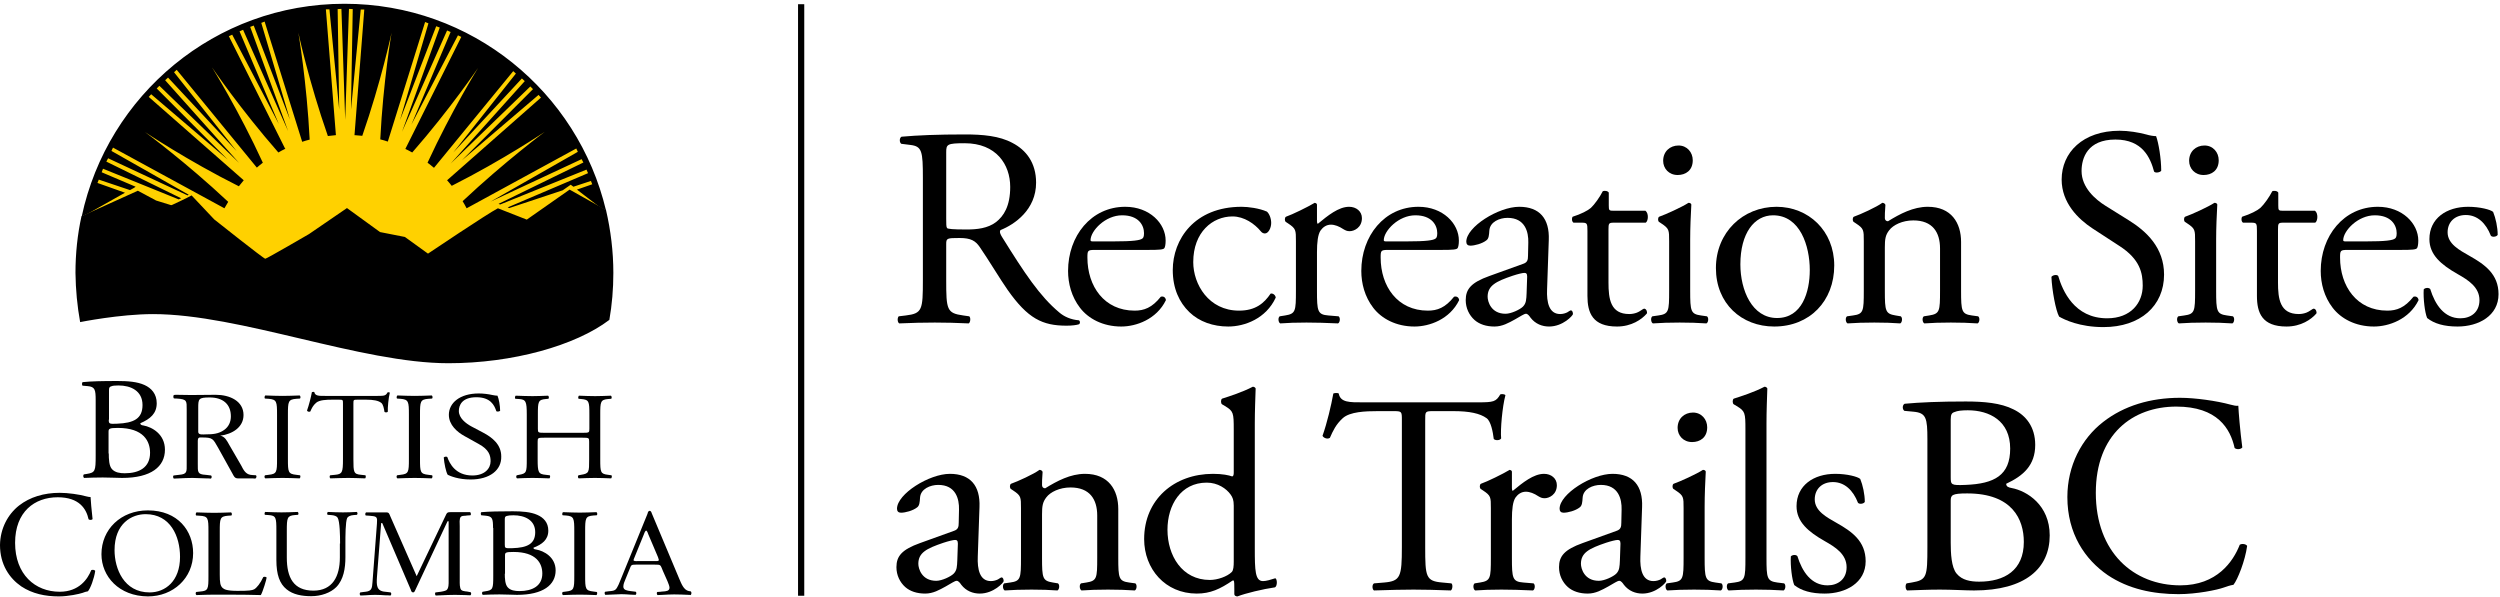
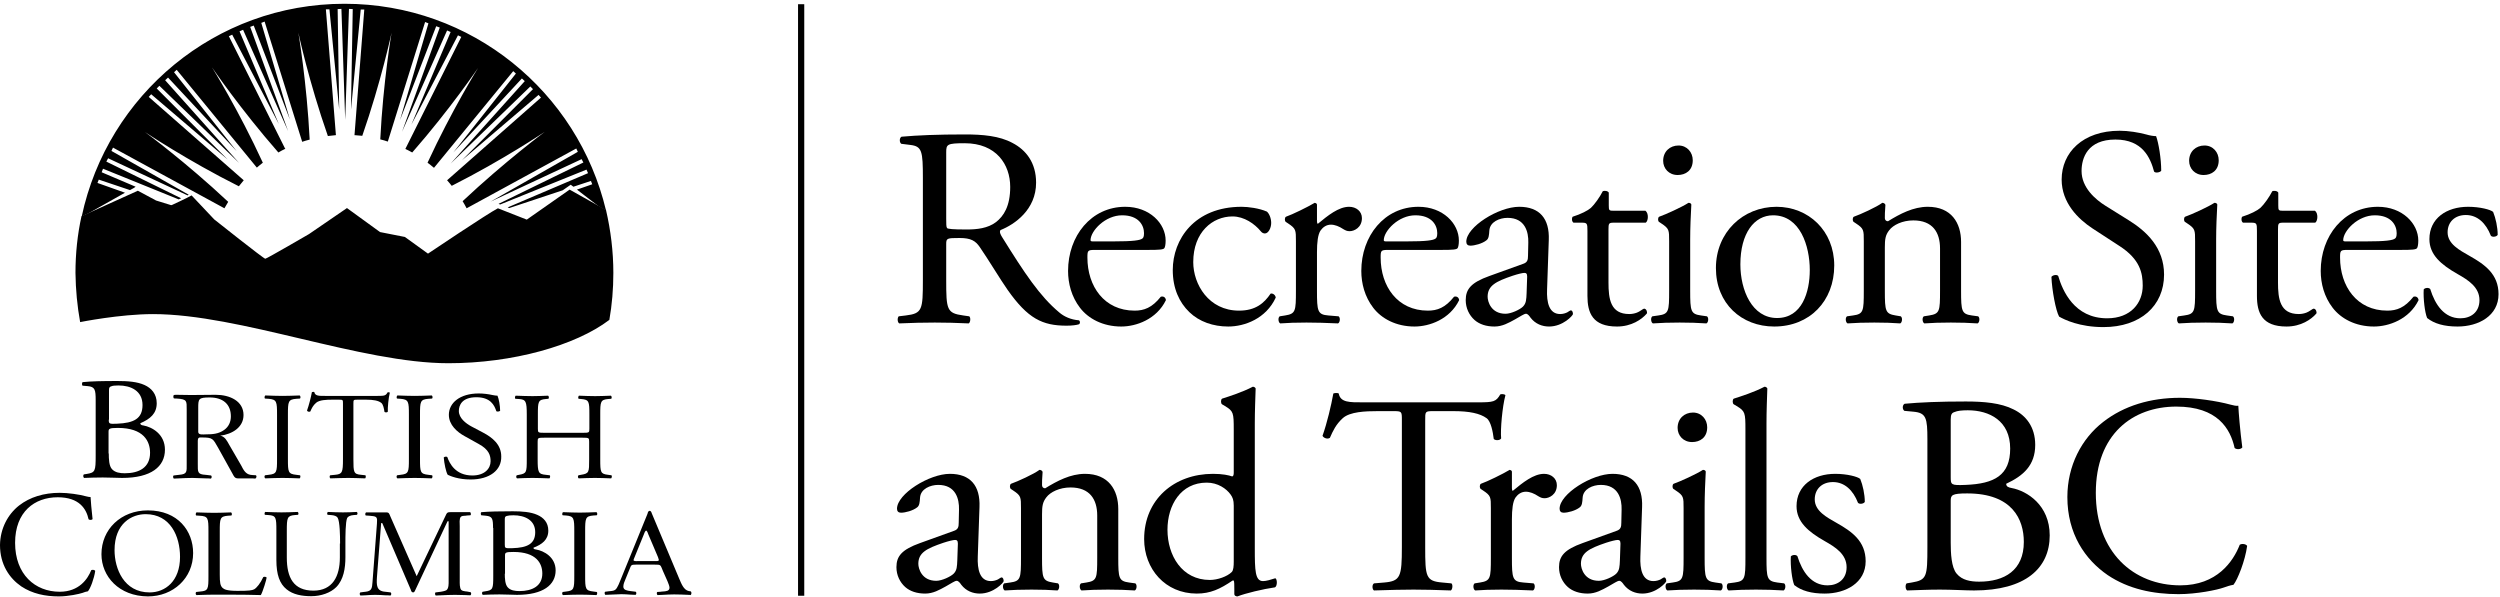
<svg xmlns="http://www.w3.org/2000/svg" width="1618px" height="386px" viewBox="0 0 1618 386" fill="none" transform="rotate(0) scale(1, 1)">
  <path d="M520.516 2.728H516.493V385.568H520.516V2.728Z" fill="#000000" />
  <path d="M423.826 363.124H413.338C412.907 363.124 410.034 363.412 410.034 362.549C410.034 362.261 410.178 361.83 410.321 361.542L416.643 346.004C416.786 345.572 417.505 343.414 418.223 343.414C418.798 343.414 419.516 345.572 419.66 346.004L425.838 360.535C425.838 360.679 426.412 362.117 426.412 362.405C426.412 363.412 424.257 363.124 423.826 363.124ZM447.244 382.979L446.957 382.691C446.526 382.691 446.095 382.547 445.808 382.547C442.36 381.828 440.923 377.512 439.63 374.634L421.815 332.192C421.671 331.617 421.24 330.61 420.522 330.61C419.516 330.61 419.229 331.761 419.085 332.48L401.845 374.778C401.27 376.361 399.69 380.245 398.54 381.396C397.678 382.259 396.529 382.403 395.236 382.547C395.236 382.547 394.23 382.691 393.799 382.691L391.644 382.979C391.069 383.41 391.357 384.705 391.788 384.993C392.937 384.993 395.092 384.849 395.092 384.849C397.391 384.849 399.833 384.561 402.132 384.561C404.143 384.561 406.011 384.705 408.022 384.849C408.022 384.849 410.178 384.993 411.327 384.993C411.902 384.705 412.045 383.41 411.471 382.979L409.172 382.691C408.741 382.691 408.022 382.547 408.022 382.547C406.011 382.259 403.425 381.972 403.425 379.67C403.425 378.087 404.143 376.361 404.718 375.066L407.304 368.735C408.597 365.714 408.166 365.426 411.614 365.426H423.683C427.993 365.426 427.274 365.426 429.142 369.743L432.015 376.217C432.446 377.368 433.308 379.238 433.308 380.389C433.308 382.547 431.01 382.691 428.855 382.835C428.855 382.835 428.136 382.835 427.562 382.979L425.407 383.123C424.832 383.554 425.119 384.849 425.55 385.137C426.7 385.137 428.855 384.993 428.855 384.993C431.441 384.849 433.883 384.705 436.325 384.705C439.486 384.705 442.503 384.849 445.664 384.993C446.67 384.993 445.808 384.993 446.957 385.137C447.532 384.705 447.675 383.41 447.244 382.979Z" fill="#000000" />
  <path d="M371.674 343.99C371.674 335.501 371.53 334.063 366.358 333.631L364.203 333.487C363.628 333.199 363.916 331.761 364.347 331.473C368.657 331.617 371.674 331.761 375.266 331.761C378.714 331.761 381.731 331.617 386.041 331.473C386.616 331.761 386.759 333.199 386.185 333.487L384.03 333.631C378.857 334.063 378.714 335.358 378.714 343.99V372.62C378.714 381.109 378.857 382.26 384.03 382.835L386.185 383.123C386.759 383.41 386.472 384.849 386.041 385.137C381.731 384.993 378.714 384.849 375.266 384.849C371.674 384.849 368.657 384.993 364.347 385.137C363.772 384.849 363.628 383.554 364.203 383.123L366.358 382.835C371.53 382.26 371.674 381.109 371.674 372.62V343.99Z" fill="#000000" />
  <path d="M326.705 371.325C326.705 374.203 326.849 378.375 328.717 380.245C330.441 382.116 333.314 382.547 336.188 382.547C344.52 382.547 350.986 379.238 350.986 371.182C350.986 364.707 347.25 357.226 332.308 357.226C327.28 357.226 326.849 357.658 326.849 359.384V371.325H326.705ZM326.705 352.478C326.705 354.78 326.849 354.924 331.59 354.78C341.216 354.492 346.388 352.047 346.388 344.422C346.388 336.509 339.492 333.487 332.308 333.487C330.297 333.487 328.86 333.631 327.998 333.919C326.993 334.207 326.705 334.638 326.705 336.077V352.478ZM319.091 341.688C319.091 335.645 318.66 334.207 314.493 333.775L311.476 333.487C311.189 333.2 310.902 331.617 311.62 331.473C316.648 331.042 323.114 330.898 331.877 330.898C337.768 330.898 343.515 331.329 347.681 333.2C351.704 334.926 354.865 338.091 354.865 343.414C354.865 349.313 350.842 352.334 345.239 354.492C345.239 355.356 345.957 355.5 346.963 355.643C351.991 356.507 359.606 360.535 359.606 369.167C359.606 378.519 351.56 384.993 334.607 384.993C331.877 384.993 327.28 384.705 323.257 384.705C319.091 384.705 315.93 384.849 312.482 384.993C311.907 384.705 311.764 383.411 312.338 382.979L314.062 382.691C319.091 381.972 319.235 381.109 319.235 372.476V341.688H319.091Z" fill="#000000" />
  <path d="M302.282 382.835C301.85 382.835 300.988 382.691 300.988 382.691C300.126 382.547 299.264 382.403 298.546 381.828C297.397 380.677 297.54 377.224 297.54 375.785V340.537C297.54 338.954 297.109 335.645 298.259 334.494C298.833 333.919 299.983 333.775 300.988 333.775C301.563 333.775 301.563 333.775 302.138 333.631L304.437 333.487C305.011 333.199 304.724 331.761 304.293 331.473C303.144 331.473 301.994 331.473 300.988 331.473H291.506C290.501 331.473 289.495 331.473 288.92 332.624L269.668 372.908L252.572 334.063C251.997 332.768 251.853 331.617 250.129 331.617H240.216C239.21 331.617 238.061 331.617 236.912 331.617C236.337 331.905 236.193 333.343 236.768 333.631L239.067 333.775C239.498 333.775 240.36 333.919 240.36 333.919C244.095 334.207 244.239 334.926 243.952 338.954L241.078 376.792C240.791 380.533 240.647 382.547 236.624 382.979C236.624 382.979 235.762 383.123 235.331 383.123L233.176 383.41C232.602 383.842 232.745 385.137 233.32 385.425C234.469 385.425 236.624 385.281 236.624 385.281C238.636 385.137 240.647 384.993 242.802 384.993C244.957 384.993 247.256 385.137 249.411 385.281C250.417 385.281 251.566 385.281 252.715 385.425C253.29 385.137 253.434 383.842 252.859 383.41L250.56 383.123C249.986 383.123 249.267 382.979 249.267 382.979C243.52 382.547 243.664 378.519 243.952 373.627L246.681 338.523H247.4L265.933 381.828C266.077 382.403 266.364 383.41 267.37 383.41C268.232 383.41 268.519 382.403 268.806 381.828L289.639 337.372H290.357V376.073C290.357 377.656 290.501 380.821 288.92 381.972C288.058 382.547 285.328 382.979 285.328 382.979C284.897 382.979 284.61 383.123 284.179 383.123L281.88 383.41C281.306 383.842 281.593 385.137 282.024 385.425C283.173 385.425 285.328 385.281 285.328 385.281C288.346 385.137 291.363 384.993 294.523 384.993C296.678 384.993 300.988 385.137 300.988 385.137C301.994 385.137 303.144 385.281 304.437 385.281C305.011 384.993 305.155 383.698 304.58 383.267L302.282 382.835Z" fill="#000000" />
  <path d="M220.102 351.759C220.102 346.723 219.959 337.516 218.522 335.07C217.947 334.063 216.367 333.487 214.212 333.343L212.057 333.199C211.482 332.624 211.769 331.617 212.201 331.329C215.505 331.473 218.522 331.617 221.97 331.617C225.562 331.617 227.861 331.473 230.878 331.329C231.596 331.761 231.452 332.768 231.021 333.199L229.01 333.343C226.855 333.487 225.274 334.206 224.7 335.214C223.55 337.803 223.55 347.155 223.55 351.615V360.679C223.55 367.728 222.401 375.066 217.66 379.957C213.925 383.698 207.747 385.856 201.425 385.856C195.535 385.856 189.644 384.849 185.478 381.396C181.024 377.799 178.869 372.045 178.869 362.405V343.414C178.869 335.07 178.725 333.631 173.697 333.343L171.542 333.199C170.967 332.912 171.255 331.473 171.686 331.329C175.996 331.473 178.869 331.617 182.173 331.617C185.622 331.617 188.495 331.473 192.661 331.329C193.236 331.617 193.38 332.912 192.805 333.199L190.794 333.343C185.909 333.775 185.622 335.07 185.622 343.414V360.823C185.622 373.771 189.932 382.259 202.862 382.259C215.218 382.259 219.959 373.052 219.959 360.823V351.759H220.102Z" fill="#000000" />
  <path d="M134.906 343.846C134.906 335.358 134.762 334.063 129.159 333.775L127.004 333.631C126.429 333.343 126.717 331.905 127.148 331.617C132.033 331.761 135.05 331.905 138.641 331.905C142.089 331.905 145.107 331.761 149.56 331.617C150.135 331.905 150.279 333.343 149.704 333.631L147.549 333.775C142.377 334.207 142.233 335.502 142.233 343.846V371.901C142.233 376.936 142.52 379.094 144.101 380.533C145.107 381.396 146.687 382.403 153.727 382.403C161.198 382.403 163.065 382.116 164.502 381.396C166.226 380.389 168.525 377.512 170.392 373.483C170.967 373.052 172.547 373.34 172.547 373.915C172.547 374.778 170.105 382.979 168.812 385.137C164.358 384.993 155.882 384.849 146.831 384.849H138.641C134.906 384.849 132.176 384.993 127.148 385.137C126.573 384.849 126.429 383.554 127.004 383.123L129.59 382.835C134.762 382.403 134.906 381.253 134.906 372.764V343.846V343.846Z" fill="#000000" />
  <path d="M116.516 360.391C116.516 347.155 110.339 332.768 94.248 332.768C85.484 332.768 74.134 338.523 74.134 356.075C74.134 368.016 80.168 383.41 96.834 383.41C106.89 383.41 116.516 376.217 116.516 360.391ZM65.657 358.665C65.657 342.551 78.3 330.322 95.684 330.322C115.223 330.322 124.993 343.702 124.993 357.945C124.993 374.203 112.063 386 95.684 386C77.007 385.856 65.657 373.052 65.657 358.665Z" fill="#000000" />
  <path d="M12.356 327.157C19.395 321.69 28.447 318.956 38.647 318.956C43.963 318.956 51.29 319.963 55.888 321.258C57.037 321.546 57.755 321.69 58.617 321.69C58.761 323.992 59.192 330.034 59.91 335.933C59.479 336.652 57.899 336.652 57.324 336.077C55.888 329.459 51.434 321.834 37.354 321.834C22.413 321.834 9.77 331.185 9.77 351.327C9.77 371.757 22.7 382.979 38.647 382.979C51.147 382.979 56.75 374.778 59.048 369.023C59.767 368.592 61.203 368.736 61.634 369.455C60.916 374.49 58.474 380.965 56.893 382.691C55.744 382.835 54.595 383.267 53.445 383.698C51.29 384.418 44.25 386 38.072 386C29.309 386 20.976 384.274 13.792 379.526C6.034 374.203 0 365.283 0 352.766C0.144 342.119 5.028 332.912 12.356 327.157Z" fill="#000000" />
  <path d="M352.279 283.276C348.112 283.276 347.968 283.42 347.968 285.866V297.232C347.968 305.72 348.399 306.871 353.284 307.303L355.727 307.591C356.301 307.878 356.014 309.317 355.583 309.605C350.986 309.461 347.968 309.317 344.664 309.317C340.929 309.317 338.055 309.461 334.607 309.605C334.032 309.317 333.889 308.022 334.463 307.591L335.9 307.303C340.785 306.44 340.929 305.72 340.929 297.232V268.314C340.929 259.825 340.354 258.53 335.9 258.243L333.601 258.099C333.027 257.811 333.314 256.372 333.745 256.085C337.912 256.229 340.929 256.372 344.664 256.372C347.968 256.372 350.986 256.229 354.721 256.085C355.296 256.372 355.439 257.811 354.865 258.099L353.284 258.243C348.256 258.674 348.112 259.969 348.112 268.314V277.521C348.112 279.967 348.256 280.111 352.422 280.111H377.133C381.3 280.111 381.444 279.967 381.444 277.521V268.314C381.444 259.825 381.3 258.674 376.128 258.243L374.547 258.099C373.973 257.811 374.26 256.372 374.691 256.085C378.714 256.229 381.587 256.372 385.179 256.372C388.483 256.372 391.5 256.229 395.38 256.085C395.954 256.372 396.098 257.811 395.523 258.099L393.656 258.243C388.627 258.674 388.483 259.969 388.483 268.314V297.232C388.483 305.72 388.627 306.727 393.656 307.303L395.667 307.591C396.242 307.878 395.954 309.317 395.523 309.605C391.357 309.461 388.483 309.317 385.035 309.317C381.444 309.317 378.427 309.461 374.547 309.605C373.973 309.317 373.829 308.022 374.404 307.591L375.984 307.303C381.3 306.44 381.3 305.72 381.3 297.232V285.866C381.3 283.42 381.156 283.276 376.99 283.276H352.279V283.276Z" fill="#000000" />
  <path d="M304.58 310.324C296.678 310.324 291.65 308.166 289.782 307.303C288.633 305.576 287.484 299.821 287.196 296.081C287.627 295.505 289.064 295.361 289.495 295.793C290.932 299.965 294.811 307.734 305.73 307.734C313.631 307.734 317.511 303.274 317.511 298.527C317.511 294.93 316.649 291.045 309.752 287.305L300.701 282.269C295.96 279.68 290.501 275.076 290.501 268.458C290.501 260.832 297.54 254.646 309.896 254.646C312.769 254.646 316.218 255.078 318.66 255.653C319.953 255.941 321.246 256.085 321.964 256.085C322.826 257.955 323.688 262.559 323.688 265.868C323.257 266.3 321.821 266.587 321.246 266.156C319.953 262.271 317.511 257.092 308.316 257.092C298.977 257.092 296.966 262.271 296.966 266.012C296.966 270.616 301.563 274.069 305.011 275.939L312.626 279.967C318.66 283.132 324.407 287.736 324.407 295.361C324.694 304.281 316.936 310.324 304.58 310.324Z" fill="#000000" />
  <path d="M264.64 268.458C264.64 259.969 264.496 258.53 259.18 258.099L257.025 257.955C256.451 257.667 256.738 256.228 257.169 255.941C261.623 256.085 264.64 256.228 268.375 256.228C271.967 256.228 274.984 256.085 279.438 255.941C280.013 256.228 280.156 257.667 279.582 257.955L277.283 258.099C271.967 258.53 271.823 259.825 271.823 268.458V297.088C271.823 305.576 271.967 306.727 277.283 307.303L279.582 307.59C280.156 307.878 279.869 309.317 279.438 309.605C274.984 309.461 271.967 309.317 268.375 309.317C264.64 309.317 261.623 309.461 257.169 309.605C256.594 309.317 256.451 308.022 257.025 307.59L259.18 307.303C264.496 306.727 264.64 305.576 264.64 297.088V268.458Z" fill="#000000" />
  <path d="M228.722 297.232C228.722 305.72 228.866 306.871 233.751 307.303L236.481 307.59C236.912 307.878 236.768 309.317 236.337 309.605C231.596 309.461 228.722 309.317 225.418 309.317C222.114 309.317 219.097 309.461 213.781 309.605C213.35 309.317 213.062 308.022 213.781 307.59L216.798 307.303C221.539 306.871 221.97 305.72 221.97 297.232V261.264C221.97 258.818 221.97 258.674 219.528 258.674H214.93C211.338 258.674 206.741 258.818 204.586 260.689C202.575 262.415 201.713 264.285 200.85 266.299C200.132 266.731 198.983 266.443 198.695 265.724C199.988 262.127 201.281 256.948 201.856 253.783C202.144 253.639 203.149 253.495 203.437 253.783C203.868 256.372 206.741 256.229 210.476 256.229H244.382C248.836 256.229 249.698 256.085 250.848 253.927C251.279 253.783 252.141 253.783 252.284 254.214C251.422 257.523 250.848 263.998 250.991 266.443C250.704 267.019 249.267 267.019 248.836 266.587C248.549 264.573 247.974 261.552 246.681 260.689C244.813 259.25 241.653 258.674 237.055 258.674H231.165C228.722 258.674 228.722 258.818 228.722 261.408V297.232V297.232Z" fill="#000000" />
  <path d="M179.3 268.458C179.3 259.969 179.156 258.53 173.841 258.099L171.542 257.955C170.967 257.667 171.255 256.228 171.686 255.941C176.139 256.085 179.156 256.228 182.892 256.228C186.484 256.228 189.501 256.085 193.954 255.941C194.529 256.228 194.673 257.667 194.098 257.955L191.799 258.099C186.484 258.53 186.34 259.825 186.34 268.458V297.088C186.34 305.576 186.484 306.727 191.799 307.303L194.098 307.59C194.673 307.878 194.385 309.317 193.954 309.605C189.501 309.461 186.484 309.317 182.892 309.317C179.156 309.317 176.139 309.461 171.686 309.605C171.111 309.317 170.967 308.022 171.542 307.59L173.841 307.303C179.156 306.727 179.3 305.576 179.3 297.088V268.458Z" fill="#000000" />
  <path d="M133.182 281.118C131.602 281.118 128.297 281.694 128.297 279.536V264.142C128.297 258.099 128.441 257.236 135.768 257.236C144.245 257.236 149.417 261.552 149.417 269.465C149.417 272.918 148.124 276.083 145.107 278.241C141.515 280.831 137.636 281.118 133.182 281.118ZM165.651 307.591L163.353 307.447C162.922 307.447 162.491 307.303 162.06 307.303C158.755 306.727 157.462 303.85 156.026 301.116L148.267 287.736C146.974 285.434 145.538 282.413 142.521 281.982C150.422 280.974 157.606 276.514 157.606 268.602C157.606 259.538 148.698 255.509 139.647 255.509C134.188 255.509 129.303 255.653 123.7 255.653C120.683 255.653 117.091 255.509 113.93 255.509C112.206 255.509 112.206 255.797 112.206 256.804C112.206 258.243 112.781 257.811 114.649 257.955C121.114 258.387 120.826 259.538 120.826 265.005V300.253C120.826 305.289 121.257 306.871 115.942 307.303C115.942 307.303 115.08 307.447 114.649 307.447L112.35 307.734C111.775 308.166 112.063 309.461 112.494 309.749C113.643 309.749 115.798 309.605 115.798 309.605C118.671 309.461 121.688 309.317 124.562 309.317C127.435 309.317 130.309 309.605 133.182 309.605C134.188 309.605 135.337 309.605 136.486 309.749C137.061 309.461 137.205 308.166 136.63 307.734L134.331 307.447C133.9 307.447 133.038 307.303 133.038 307.303C127.723 307.015 128.01 305.432 128.01 300.253V287.017C128.01 286.298 127.866 284.14 128.441 283.564C128.872 282.989 129.734 283.132 130.596 283.132C137.779 283.132 137.779 283.852 141.228 289.894L150.566 306.727C151.284 308.022 151.859 309.605 153.87 309.605H161.916C162.922 309.605 164.071 309.605 165.22 309.749C166.082 309.317 166.226 308.022 165.651 307.591Z" fill="#000000" />
  <path d="M70.398 293.491C70.398 296.944 70.542 301.692 72.553 303.706C74.565 305.864 77.725 306.296 80.743 306.296C90.081 306.296 97.121 302.555 97.121 293.06C97.121 285.578 92.954 276.946 76.289 276.946C70.686 276.946 70.255 277.522 70.255 279.392V293.491H70.398ZM70.398 271.623C70.398 274.213 70.542 274.5 75.858 274.213C86.489 273.781 92.236 271.047 92.236 262.127C92.236 252.92 84.622 249.467 76.72 249.467C74.421 249.467 72.841 249.611 71.979 250.042C70.973 250.33 70.542 250.762 70.542 252.488V271.623H70.398ZM61.922 259.106C61.922 252.2 61.491 250.33 56.75 249.898L53.445 249.611C52.87 249.179 53.014 247.309 53.589 247.309C59.192 246.733 66.376 246.589 76.001 246.589C82.61 246.589 88.788 247.021 93.529 249.179C97.983 251.193 101.431 254.934 101.431 260.976C101.431 267.738 97.121 271.191 90.799 273.925C90.799 274.932 91.661 275.22 92.811 275.363C98.414 276.371 106.747 280.974 106.747 291.045C106.747 301.98 97.839 309.317 79.018 309.317C76.001 309.317 70.829 309.029 66.519 309.029C61.922 309.029 58.33 309.173 54.451 309.317C53.876 309.029 53.589 307.591 54.307 307.015L56.175 306.727C61.634 305.864 61.922 304.857 61.922 294.93V259.106Z" fill="#000" />
-   <path d="M98.845 199.687C155.307 199.687 233.464 231.483 290.07 231.483C330.584 231.483 369.95 220.692 392.506 204.723C394.087 195.371 394.949 185.732 394.949 175.949C394.949 80.85 317.941 3.879 223.119 3.879C128.154 3.879 51.147 80.994 51.147 175.949C51.147 185.588 52.008 195.083 53.445 204.291C59.623 203.284 80.743 199.687 98.845 199.687Z" fill="#FFD100" />
-   <path d="M334.032 136.528L340.785 139.405L355.87 128.759L334.032 136.528Z" fill="#FFD100" />
+   <path d="M98.845 199.687C155.307 199.687 233.464 231.483 290.07 231.483C330.584 231.483 369.95 220.692 392.506 204.723C394.087 195.371 394.949 185.732 394.949 175.949C394.949 80.85 317.941 3.879 223.119 3.879C128.154 3.879 51.147 80.994 51.147 175.949C51.147 185.588 52.008 195.083 53.445 204.291C59.623 203.284 80.743 199.687 98.845 199.687Z" fill="none" />
+   <path d="M334.032 136.528L340.785 139.405L355.87 128.759L334.032 136.528Z" fill="none" />
  <path d="M80.886 124.73L63.071 118.4L63.933 116.242L84.047 123.004H84.191L86.777 121.565L87.782 120.846L65.801 111.494L66.663 109.192L115.654 129.046L117.235 128.327L68.818 104.588L69.967 102.43L121.401 126.457L122.119 126.025L72.122 97.683L73.128 95.525L145.25 134.801C145.825 133.65 147.118 131.78 147.693 130.629C120.252 104.876 93.817 85.454 93.817 85.454C93.817 85.454 120.97 103.725 154.589 120.558C155.738 119.119 156.6 118.112 157.75 116.674L96.259 62.722L97.839 60.995L147.405 103.294L101.431 57.255L103.155 55.528L154.733 105.452L106.89 51.932L108.758 50.205L153.152 97.826L112.637 46.752L114.361 45.17L166.226 108.473C167.519 107.322 168.669 106.459 170.105 105.308C154.445 71.21 137.205 43.587 137.205 43.587C137.205 43.587 155.451 70.491 180.162 98.69C181.599 97.826 183.179 96.963 184.76 96.244L184.472 96.1L148.124 23.445L150.279 22.438L180.449 80.274L155.02 20.28L157.319 19.273L186.484 84.878L161.916 17.403L164.215 16.539L187.633 77.397L169.1 14.813L171.255 13.95L195.535 91.64V91.784C197.115 91.208 198.839 90.777 200.42 90.345C198.552 53.083 193.092 21.143 193.092 21.143C193.092 21.143 199.845 52.795 212.201 88.043C213.925 87.899 215.649 87.612 217.373 87.468V87.324H217.516L217.373 87.18L210.907 6.037H213.206L219.528 70.923L218.522 5.893L220.964 5.749L223.407 77.541L225.849 5.749L228.292 5.893L227.142 71.067L233.464 6.181H235.762L229.441 87.324L229.297 87.468H229.441C231.165 87.612 232.745 87.755 234.469 87.899C246.681 52.795 253.434 21.143 253.434 21.143C253.434 21.143 247.974 52.939 246.107 90.201C247.831 90.633 249.411 91.064 250.991 91.64L275.128 14.237L277.283 15.101L258.893 77.684L282.311 16.971L284.61 17.834L260.186 85.31L289.351 19.704L291.65 20.712L266.22 80.706L296.391 22.87L298.546 23.877L262.341 96.388C263.778 97.107 265.358 97.826 266.795 98.69C291.363 70.635 309.465 43.875 309.465 43.875C309.465 43.875 292.368 71.354 276.708 105.308C278.145 106.315 279.438 107.466 280.875 108.617L332.165 46.033L333.889 47.615L293.374 98.69L337.768 50.781L339.636 52.507L291.65 105.883L343.227 55.96L344.952 57.687L298.977 103.725L348.543 61.427L350.124 63.154L289.351 116.674C290.357 117.825 291.506 119.119 292.368 120.27C325.7 103.437 352.566 85.31 352.566 85.31C352.566 85.31 326.705 104.588 299.408 130.197C300.127 131.492 301.42 133.506 301.994 134.801L372.967 96.1L373.973 98.258L317.511 130.485L376.415 103.006L377.565 105.164L322.683 131.924L323.688 132.355L379.576 109.768L380.582 112.07L328.573 134.226L329.579 134.657L364.203 123.148L369.375 119.551L371.099 120.846L382.449 117.105L383.311 119.263L373.398 122.716L387.622 133.65L392.219 136.24C373.973 59.413 305.155 2.44 222.976 2.44C139.36 2.44 69.68 61.427 52.871 140.125C53.158 139.981 53.302 139.981 53.445 139.837L55.6 138.83L56.893 138.254L80.886 124.73Z" fill="#000000" />
  <path d="M51.865 208.463C51.865 208.463 77.582 203.284 98.989 203.284C155.451 203.284 233.607 235.079 290.213 235.079C331.734 235.079 372.392 223.714 394.374 207.025C396.098 197.241 396.96 187.027 396.96 176.668C396.96 162.712 395.236 149.045 392.219 135.952L368.657 122.716L340.929 142.139L322.252 134.801C315.93 137.967 276.996 164.151 276.996 164.151L262.054 153.361L245.963 150.196L224.556 134.657L199.988 151.49C199.988 151.49 172.548 167.46 171.686 167.46C170.68 167.46 138.641 141.995 138.641 141.995L123.987 126.457C121.401 128.039 111.344 132.643 111.344 132.643L110.769 132.787L101 129.766L89.219 123.436L53.301 139.693C53.158 139.837 52.87 139.837 52.727 139.981C50.141 151.778 48.848 164.007 48.848 176.668C48.991 187.602 49.997 198.105 51.865 208.463Z" fill="#000000" />
  <path d="M597.29 181.212V115.286C597.29 97.84 596.738 94.718 589.19 93.8L583.299 93.066C582.01 92.147 582.01 89.209 583.483 88.475C593.792 87.556 606.495 87.005 624.537 87.005C635.951 87.005 646.812 87.924 655.281 92.515C664.117 97.106 670.561 105.369 670.561 118.224C670.561 135.669 656.754 145.219 647.549 148.891C646.628 149.993 647.549 151.83 648.469 153.299C663.197 176.988 672.954 191.679 685.473 202.146C688.602 204.901 693.205 206.921 698.175 207.288C699.096 207.655 699.28 209.125 698.359 209.859C696.702 210.41 693.757 210.777 690.259 210.777C674.611 210.777 665.222 206.186 652.151 187.639C647.365 180.844 639.817 168.173 634.11 159.91C631.348 155.87 628.403 154.033 621.039 154.033C612.754 154.033 612.386 154.217 612.386 158.073V181.212C612.386 200.494 612.754 202.697 623.432 204.166L627.298 204.717C628.403 205.635 628.034 208.757 626.93 209.308C618.646 208.941 612.386 208.757 605.022 208.757C597.29 208.757 590.663 208.941 582.01 209.308C580.906 208.757 580.538 206.003 581.642 204.717L586.245 204.166C596.922 202.881 597.29 200.494 597.29 181.212ZM612.386 98.575V141.546C612.386 144.851 612.386 146.871 612.939 147.606C613.491 148.157 616.252 148.524 625.641 148.524C632.269 148.524 639.264 147.79 644.603 143.75C649.574 139.893 653.808 133.466 653.808 120.978C653.808 106.471 644.787 92.698 624.353 92.698C612.939 92.698 612.386 93.433 612.386 98.575Z" fill="#000" />
  <path d="M742.8 161.746H708.743C703.956 161.746 703.772 162.113 703.772 166.704C703.772 185.252 714.634 201.044 734.332 201.044C740.407 201.044 745.562 199.208 751.269 192.046C753.11 191.495 754.398 192.597 754.583 194.25C748.507 206.737 735.252 211.328 725.679 211.328C713.713 211.328 704.324 206.186 698.985 199.208C693.463 192.046 691.253 183.415 691.253 175.335C691.253 152.748 706.165 133.833 728.257 133.833C744.089 133.833 754.399 144.668 754.399 155.686C754.399 158.257 754.03 159.726 753.662 160.461C753.11 161.562 750.532 161.746 742.8 161.746ZM707.086 156.237H720.157C733.78 156.237 737.83 155.502 739.303 154.401C739.855 154.033 740.407 153.299 740.407 150.911C740.407 145.77 736.909 139.342 726.232 139.342C715.37 139.342 705.981 149.259 705.797 155.319C705.797 155.686 705.797 156.237 707.086 156.237Z" fill="#000" />
  <path d="M803.566 133.833C807.8 133.833 814.98 134.751 819.95 136.955C821.423 138.24 822.712 141.179 822.712 144.3C822.712 147.606 820.871 151.095 818.662 151.095C817.741 151.095 816.821 150.728 816.084 149.81C812.034 144.851 805.223 140.077 797.675 140.077C784.788 140.077 772.269 150.177 772.269 169.642C772.269 183.966 782.21 201.044 801.909 201.044C812.586 201.044 818.109 196.27 822.344 190.026C823.816 189.659 825.473 190.944 825.657 192.597C819.398 206.186 805.591 211.328 794.913 211.328C785.156 211.328 776.135 208.206 769.692 201.963C763.249 195.719 759.014 186.721 759.014 174.784C759.014 154.951 773.006 133.833 803.566 133.833Z" fill="#000" />
  <path d="M838.724 188.19V156.053C838.724 148.891 838.724 147.973 833.754 144.668L832.097 143.566C831.36 142.831 831.36 140.811 832.281 140.26C836.515 138.791 846.272 134.017 850.875 131.262C851.795 131.446 852.347 131.813 852.347 132.548V143.199C852.347 144.117 852.531 144.668 852.9 144.851C859.343 139.526 866.339 133.833 873.15 133.833C877.753 133.833 881.435 136.771 881.435 141.179C881.435 147.239 876.464 149.626 873.519 149.626C871.678 149.626 870.757 149.075 869.468 148.34C866.707 146.504 863.945 145.402 861.368 145.402C858.423 145.402 856.213 147.055 854.741 149.075C852.9 151.646 852.347 156.971 852.347 163.215V188.19C852.347 201.412 852.716 203.615 859.711 204.166L866.339 204.717C867.627 205.635 867.259 208.757 865.971 209.308C857.318 208.941 851.979 208.757 845.536 208.757C838.908 208.757 833.385 208.941 828.599 209.308C827.31 208.757 826.942 205.635 828.231 204.717L831.729 204.166C838.54 203.065 838.724 201.412 838.724 188.19Z" fill="#000" />
  <path d="M932.587 161.746H898.529C893.742 161.746 893.558 162.113 893.558 166.704C893.558 185.252 904.42 201.044 924.118 201.044C930.193 201.044 935.348 199.208 941.055 192.046C942.896 191.495 944.185 192.597 944.369 194.25C938.294 206.737 925.039 211.328 915.466 211.328C903.499 211.328 894.11 206.186 888.772 199.208C883.249 192.046 881.04 183.415 881.04 175.335C881.04 152.748 895.951 133.833 918.043 133.833C933.875 133.833 944.185 144.668 944.185 155.686C944.185 158.257 943.817 159.726 943.448 160.461C942.896 161.562 940.319 161.746 932.587 161.746ZM896.872 156.237H909.943C923.566 156.237 927.616 155.502 929.089 154.401C929.641 154.033 930.193 153.299 930.193 150.911C930.193 145.77 926.696 139.342 916.018 139.342C905.156 139.342 895.767 149.259 895.583 155.319C895.583 155.686 895.583 156.237 896.872 156.237Z" fill="#000" />
  <path d="M963.896 178.641L985.804 170.744C988.565 169.826 988.934 168.173 988.934 165.419L989.118 156.971C989.302 150.177 987.093 140.995 975.679 140.995C970.524 140.995 964.265 143.566 963.896 149.259C963.712 152.197 963.528 154.401 962.055 155.502C959.294 157.706 954.323 158.991 951.562 158.991C949.905 158.991 948.985 158.073 948.985 156.421C948.985 146.871 969.788 133.833 983.227 133.833C996.482 133.833 1002.92 141.546 1002.37 155.319L1001.27 187.272C1000.9 195.719 1002.56 203.248 1009.74 203.248C1011.58 203.248 1013.23 202.697 1014.34 202.146C1015.26 201.595 1016.18 200.861 1016.73 200.861C1017.47 200.861 1018.02 201.963 1018.02 203.248C1018.02 204.166 1011.58 211.328 1002.56 211.328C998.138 211.328 993.72 209.675 990.59 205.635C989.854 204.534 988.749 203.065 987.645 203.065C986.356 203.065 984.147 204.717 980.465 206.737C976.415 208.941 972.365 211.328 967.21 211.328C961.871 211.328 957.453 209.859 954.323 207.105C950.826 203.983 948.616 199.392 948.616 194.25C948.616 187.088 952.114 182.864 963.896 178.641ZM962.792 192.046C962.792 195.168 965.001 203.065 974.39 203.065C978.072 203.065 983.779 200.31 985.62 198.474C987.829 196.27 987.829 193.699 988.013 189.843L988.381 179.008C988.381 176.988 987.645 176.621 986.54 176.621C985.436 176.621 982.306 177.355 978.992 178.457C968.131 182.13 962.792 184.884 962.792 192.046Z" fill="#000" />
  <path d="M1065.13 144.117H1044.33C1041.2 144.117 1041.01 144.668 1041.01 148.524V182.864C1041.01 193.515 1042.3 203.248 1054.45 203.248C1056.29 203.248 1057.95 202.881 1059.42 202.33C1061.08 201.779 1063.47 199.759 1064.02 199.759C1065.5 199.759 1066.23 201.779 1065.86 202.881C1062.55 206.737 1055.92 211.328 1046.53 211.328C1030.7 211.328 1027.39 202.514 1027.39 191.495V149.442C1027.39 144.484 1027.2 144.117 1023.52 144.117H1018.37C1017.26 143.382 1017.08 141.362 1017.82 140.26C1023.15 138.608 1027.76 136.22 1029.6 134.568C1031.99 132.364 1035.49 127.406 1037.33 123.733C1038.25 123.366 1040.46 123.366 1041.2 124.651V132.915C1041.2 136.22 1041.38 136.404 1044.51 136.404H1064.94C1067.15 138.057 1066.79 143.015 1065.13 144.117Z" fill="#000" />
  <path d="M1080.27 188.19V156.053C1080.27 148.891 1080.27 147.973 1075.3 144.668L1073.64 143.566C1072.9 142.831 1072.9 140.811 1073.82 140.26C1078.06 138.791 1088.55 134.017 1092.79 131.262C1093.71 131.262 1094.44 131.629 1094.63 132.364C1094.26 138.791 1093.89 147.606 1093.89 155.135V188.19C1093.89 201.412 1094.26 203.248 1100.89 204.166L1104.75 204.717C1106.04 205.635 1105.67 208.757 1104.38 209.308C1098.86 208.941 1093.52 208.757 1087.08 208.757C1080.45 208.757 1074.93 208.941 1069.77 209.308C1068.48 208.757 1068.12 205.635 1069.4 204.717L1073.27 204.166C1080.08 203.248 1080.27 201.412 1080.27 188.19ZM1086.34 94.167C1091.86 94.167 1095.55 98.575 1095.55 103.716C1095.55 110.327 1090.94 113.266 1085.79 113.266C1080.08 113.266 1076.4 109.042 1076.4 104.084C1076.4 98.024 1080.82 94.167 1086.34 94.167Z" fill="#000" />
  <path d="M1149.75 133.833C1170.37 133.833 1187.12 149.259 1187.12 171.846C1187.12 194.801 1171.29 211.328 1148.28 211.328C1127.11 211.328 1110.54 196.454 1110.54 173.499C1110.54 150.36 1128.03 133.833 1149.75 133.833ZM1171.29 174.784C1171.29 159.175 1165.03 139.342 1147.54 139.342C1135.39 139.342 1126.37 150.911 1126.37 171.112C1126.37 187.823 1133.92 205.819 1150.12 205.819C1166.32 205.819 1171.29 188.924 1171.29 174.784Z" fill="#000" />
  <path d="M1206.25 188.19V156.053C1206.25 148.891 1206.25 147.973 1201.28 144.668L1199.62 143.566C1198.89 142.831 1198.89 140.811 1199.81 140.26C1204.04 138.791 1214.54 134.017 1218.22 131.262C1218.95 131.262 1219.87 131.629 1220.24 132.548C1219.87 136.771 1219.87 139.526 1219.87 141.179C1219.87 142.28 1220.61 143.199 1221.9 143.199C1229.63 138.424 1238.28 133.833 1247.67 133.833C1262.95 133.833 1269.21 144.3 1269.21 156.604V188.19C1269.21 201.412 1269.58 203.248 1276.21 204.166L1280.26 204.717C1281.55 205.635 1281.18 208.757 1279.89 209.308C1274.37 208.941 1269.03 208.757 1262.58 208.757C1255.96 208.757 1250.43 208.941 1245.46 209.308C1244.18 208.757 1243.81 205.635 1245.1 204.717L1248.59 204.166C1255.41 203.065 1255.59 201.412 1255.59 188.19V160.828C1255.59 150.36 1250.8 142.648 1238.28 142.648C1231.29 142.648 1225.21 145.586 1222.64 149.075C1220.24 152.197 1219.87 154.768 1219.87 160.093V188.19C1219.87 201.412 1220.24 203.065 1226.87 204.166L1230.18 204.717C1231.47 205.635 1231.1 208.757 1229.82 209.308C1224.85 208.941 1219.51 208.757 1213.06 208.757C1206.44 208.757 1200.91 208.941 1195.76 209.308C1194.47 208.757 1194.1 205.635 1195.39 204.717L1199.26 204.166C1206.07 203.248 1206.25 201.412 1206.25 188.19Z" fill="#000" />
  <path d="M1400.58 177.722C1400.58 197.923 1385.3 211.695 1361.36 211.695C1345.9 211.695 1336.14 206.921 1332.65 204.901C1330.44 200.861 1328.04 187.823 1327.68 179.192C1328.6 177.906 1331.36 177.539 1332.09 178.641C1334.86 188.006 1342.4 206.003 1363.76 206.003C1379.22 206.003 1386.77 195.903 1386.77 184.884C1386.77 176.804 1385.11 167.806 1371.67 159.175L1354.19 147.79C1344.98 141.73 1334.3 131.262 1334.3 116.204C1334.3 98.758 1347.93 84.618 1371.86 84.618C1377.57 84.618 1384.19 85.72 1388.98 87.005C1391.37 87.74 1393.95 88.107 1395.42 88.107C1397.08 92.515 1398.74 102.798 1398.74 110.511C1398 111.613 1395.05 112.164 1394.13 111.062C1391.74 102.247 1386.77 90.311 1369.1 90.311C1351.06 90.311 1347.19 102.247 1347.19 110.695C1347.19 121.346 1356.03 129.059 1362.84 133.282L1377.57 142.464C1389.16 149.626 1400.58 160.277 1400.58 177.722Z" fill="#000" />
  <path d="M1420.67 188.19V156.053C1420.67 148.891 1420.67 147.973 1415.7 144.668L1414.04 143.566C1413.3 142.831 1413.3 140.811 1414.22 140.26C1418.46 138.791 1428.95 134.017 1433.19 131.262C1434.11 131.262 1434.84 131.629 1435.03 132.364C1434.66 138.791 1434.29 147.606 1434.29 155.135V188.19C1434.29 201.412 1434.66 203.248 1441.29 204.166L1445.15 204.717C1446.44 205.635 1446.07 208.757 1444.78 209.308C1439.26 208.941 1433.92 208.757 1427.48 208.757C1420.85 208.757 1415.33 208.941 1410.17 209.308C1408.89 208.757 1408.52 205.635 1409.81 204.717L1413.67 204.166C1420.48 203.248 1420.67 201.412 1420.67 188.19ZM1426.74 94.167C1432.27 94.167 1435.95 98.575 1435.95 103.716C1435.95 110.327 1431.35 113.266 1426.19 113.266C1420.48 113.266 1416.8 109.042 1416.8 104.084C1416.8 98.024 1421.22 94.167 1426.74 94.167Z" fill="#000" />
  <path d="M1498.43 144.117H1477.63C1474.5 144.117 1474.32 144.668 1474.32 148.524V182.864C1474.32 193.515 1475.61 203.248 1487.76 203.248C1489.6 203.248 1491.25 202.881 1492.73 202.33C1494.38 201.779 1496.78 199.759 1497.33 199.759C1498.8 199.759 1499.54 201.779 1499.17 202.881C1495.86 206.737 1489.23 211.328 1479.84 211.328C1464.01 211.328 1460.69 202.514 1460.69 191.495V149.442C1460.69 144.484 1460.51 144.117 1456.83 144.117H1451.67C1450.57 143.382 1450.39 141.362 1451.12 140.26C1456.46 138.608 1461.06 136.22 1462.9 134.568C1465.3 132.364 1468.79 127.406 1470.64 123.733C1471.56 123.366 1473.77 123.366 1474.5 124.651V132.915C1474.5 136.22 1474.69 136.404 1477.82 136.404H1498.25C1500.46 138.057 1500.09 143.015 1498.43 144.117Z" fill="#000" />
  <path d="M1553.52 161.746H1519.46C1514.68 161.746 1514.49 162.113 1514.49 166.704C1514.49 185.252 1525.35 201.044 1545.05 201.044C1551.13 201.044 1556.28 199.208 1561.99 192.046C1563.83 191.495 1565.12 192.597 1565.3 194.25C1559.23 206.737 1545.97 211.328 1536.4 211.328C1524.43 211.328 1515.05 206.186 1509.71 199.208C1504.18 192.046 1501.97 183.415 1501.97 175.335C1501.97 152.748 1516.89 133.833 1538.98 133.833C1554.81 133.833 1565.12 144.668 1565.12 155.686C1565.12 158.257 1564.75 159.726 1564.38 160.461C1563.83 161.562 1561.25 161.746 1553.52 161.746ZM1517.81 156.237H1530.88C1544.5 156.237 1548.55 155.502 1550.02 154.401C1550.58 154.033 1551.13 153.299 1551.13 150.911C1551.13 145.77 1547.63 139.342 1536.95 139.342C1526.09 139.342 1516.7 149.259 1516.52 155.319C1516.52 155.686 1516.52 156.237 1517.81 156.237Z" fill="#000" />
  <path d="M1597.35 133.833C1605.08 133.833 1611.89 135.669 1613.55 137.139C1615.21 141.179 1616.5 147.055 1616.5 152.013C1615.76 153.299 1613 153.666 1612.08 152.564C1608.95 144.484 1603.43 139.159 1595.88 139.159C1588.7 139.159 1584.09 143.75 1584.09 150.36C1584.09 157.89 1591.83 161.93 1598.27 165.602C1608.03 171.112 1617.05 177.355 1617.05 190.394C1617.05 204.35 1604.16 211.328 1590.54 211.328C1581.89 211.328 1575.44 209.492 1570.84 205.819C1569.37 202.33 1568.26 193.332 1568.63 187.272C1569.55 186.17 1571.94 185.986 1572.86 187.088C1575.99 197.188 1581.89 206.003 1592.38 206.003C1599.01 206.003 1604.71 202.146 1604.71 194.25C1604.71 185.803 1597.35 181.212 1590.54 177.355C1579.86 171.295 1572.31 164.868 1572.31 154.768C1572.31 141.362 1583.36 133.833 1597.35 133.833Z" fill="#000" />
  <path d="M595.449 351.476L617.357 343.58C620.118 342.662 620.486 341.009 620.486 338.254L620.671 329.807C620.855 323.012 618.646 313.83 607.232 313.83C602.077 313.83 595.818 316.401 595.449 322.094C595.265 325.032 595.081 327.236 593.608 328.338C590.847 330.542 585.876 331.827 583.115 331.827C581.458 331.827 580.538 330.909 580.538 329.256C580.538 319.707 601.34 306.669 614.779 306.669C628.034 306.669 634.478 314.381 633.926 328.154L632.821 360.107C632.453 368.555 634.11 376.084 641.289 376.084C643.13 376.084 644.787 375.533 645.892 374.982C646.812 374.431 647.733 373.696 648.285 373.696C649.021 373.696 649.574 374.798 649.574 376.084C649.574 377.002 643.13 384.164 634.11 384.164C629.691 384.164 625.273 382.511 622.143 378.471C621.407 377.369 620.302 375.9 619.198 375.9C617.909 375.9 615.7 377.553 612.018 379.573C607.968 381.776 603.918 384.164 598.763 384.164C593.424 384.164 589.006 382.695 585.876 379.94C582.378 376.818 580.169 372.227 580.169 367.085C580.169 359.924 583.667 355.7 595.449 351.476ZM594.345 364.882C594.345 368.004 596.554 375.9 605.943 375.9C609.625 375.9 615.332 373.145 617.173 371.309C619.382 369.105 619.382 366.534 619.566 362.678L619.934 351.843C619.934 349.823 619.198 349.456 618.093 349.456C616.989 349.456 613.859 350.191 610.545 351.293C599.684 354.965 594.345 357.72 594.345 364.882Z" fill="#000" />
  <path d="M660.782 361.025V328.889C660.782 321.727 660.782 320.809 655.812 317.503L654.155 316.401C653.419 315.667 653.419 313.647 654.339 313.096C658.573 311.627 669.067 306.852 672.749 304.098C673.485 304.098 674.406 304.465 674.774 305.383C674.406 309.607 674.406 312.361 674.406 314.014C674.406 315.116 675.142 316.034 676.431 316.034C684.163 311.26 692.815 306.669 702.204 306.669C717.484 306.669 723.744 317.136 723.744 329.44V361.025C723.744 374.247 724.112 376.084 730.739 377.002L734.789 377.553C736.078 378.471 735.71 381.593 734.421 382.144C728.898 381.776 723.559 381.593 717.116 381.593C710.489 381.593 704.966 381.776 699.995 382.144C698.706 381.593 698.338 378.471 699.627 377.553L703.125 377.002C709.936 375.9 710.12 374.247 710.12 361.025V333.663C710.12 323.196 705.334 315.483 692.815 315.483C685.82 315.483 679.744 318.421 677.167 321.911C674.774 325.032 674.406 327.603 674.406 332.929V361.025C674.406 374.247 674.774 375.9 681.401 377.002L684.715 377.553C686.004 378.471 685.636 381.593 684.347 382.144C679.376 381.776 674.037 381.593 667.594 381.593C660.967 381.593 655.444 381.776 650.289 382.144C649 381.593 648.632 378.471 649.921 377.553L653.787 377.002C660.598 376.084 660.782 374.247 660.782 361.025Z" fill="#000" />
  <path d="M812.106 274.165V354.782C812.106 369.289 812.29 376.084 817.445 376.084C819.47 376.084 822.6 375.165 825.361 374.247C826.65 374.615 826.834 379.206 825.177 380.124C817.445 381.226 806.031 383.98 800.876 386C799.772 386 798.851 385.449 798.851 384.531V381.409C798.851 378.655 798.851 376.451 798.483 375.716H797.747C789.646 381.226 783.387 384.164 774.55 384.164C754.116 384.164 740.492 368.187 740.492 348.905C740.492 323.196 760.007 306.669 785.044 306.669C791.303 306.669 795.353 307.587 797.378 308.321C798.299 308.321 798.483 307.22 798.483 305.75V278.021C798.483 267.186 798.299 266.085 792.776 262.779L790.935 261.677C790.014 261.126 790.014 258.556 790.935 258.005C795.537 256.535 804.19 253.781 810.817 250.292C811.554 250.292 812.29 250.659 812.658 251.394C812.474 256.903 812.106 266.085 812.106 274.165ZM798.483 363.413V327.236C798.483 323.563 797.747 321.911 796.458 320.074C793.696 316.218 788.173 312.361 780.994 312.361C764.241 312.361 755.588 326.869 755.588 342.845C755.588 359.556 764.977 375.349 783.019 375.349C787.989 375.349 794.249 373.145 797.194 370.207C798.299 369.105 798.483 366.351 798.483 363.413Z" fill="#000" />
  <path d="M922.388 272.328V354.047C922.388 373.329 922.756 376.084 933.434 377.002L939.325 377.553C940.429 378.287 940.061 381.593 938.957 382.144C928.463 381.776 922.204 381.593 914.84 381.593C907.476 381.593 901.033 381.776 889.251 382.144C888.146 381.593 887.778 378.471 889.251 377.553L895.878 377.002C906.372 376.084 907.292 373.329 907.292 354.047V271.961C907.292 266.268 907.292 266.085 901.769 266.085H891.644C883.728 266.085 873.602 266.452 869 270.676C864.582 274.716 862.741 278.756 860.716 283.347C859.243 284.448 856.665 283.53 855.929 282.061C858.875 273.797 861.636 262.045 862.925 254.699C863.477 254.332 865.87 254.148 866.423 254.699C867.527 260.576 873.602 260.392 882.071 260.392H956.63C966.571 260.392 968.228 260.025 970.99 255.25C971.91 254.883 973.935 255.066 974.303 255.801C972.278 263.33 970.989 278.205 971.542 283.714C970.805 285.183 967.676 285.183 966.755 284.081C966.203 279.49 964.914 272.696 962.153 270.676C957.919 267.554 950.923 266.085 940.798 266.085H927.727C922.204 266.085 922.388 266.268 922.388 272.328Z" fill="#000" />
  <path d="M964.889 361.025V328.889C964.889 321.727 964.889 320.809 959.918 317.503L958.261 316.401C957.525 315.667 957.525 313.647 958.445 313.096C962.68 311.627 972.437 306.852 977.039 304.098C977.96 304.281 978.512 304.649 978.512 305.383V316.034C978.512 316.952 978.696 317.503 979.064 317.687C985.508 312.361 992.503 306.669 999.315 306.669C1003.92 306.669 1007.6 309.607 1007.6 314.014C1007.6 320.074 1002.63 322.461 999.683 322.461C997.842 322.461 996.922 321.911 995.633 321.176C992.872 319.34 990.11 318.238 987.533 318.238C984.587 318.238 982.378 319.891 980.905 321.911C979.064 324.481 978.512 329.807 978.512 336.051V361.025C978.512 374.247 978.88 376.451 985.876 377.002L992.503 377.553C993.792 378.471 993.424 381.593 992.135 382.144C983.483 381.776 978.144 381.593 971.7 381.593C965.073 381.593 959.55 381.776 954.764 382.144C953.475 381.593 953.107 378.471 954.395 377.553L957.893 377.002C964.705 375.9 964.889 374.247 964.889 361.025Z" fill="#000" />
  <path d="M1024.28 351.476L1046.19 343.58C1048.95 342.662 1049.32 341.009 1049.32 338.254L1049.5 329.807C1049.69 323.012 1047.48 313.83 1036.06 313.83C1030.91 313.83 1024.65 316.401 1024.28 322.094C1024.1 325.032 1023.91 327.236 1022.44 328.338C1019.68 330.542 1014.71 331.827 1011.95 331.827C1010.29 331.827 1009.37 330.909 1009.37 329.256C1009.37 319.707 1030.17 306.669 1043.61 306.669C1056.87 306.669 1063.31 314.381 1062.76 328.154L1061.65 360.107C1061.29 368.555 1062.94 376.084 1070.12 376.084C1071.96 376.084 1073.62 375.533 1074.72 374.982C1075.64 374.431 1076.57 373.696 1077.12 373.696C1077.85 373.696 1078.41 374.798 1078.41 376.084C1078.41 377.002 1071.96 384.164 1062.94 384.164C1058.52 384.164 1054.11 382.511 1050.98 378.471C1050.24 377.369 1049.14 375.9 1048.03 375.9C1046.74 375.9 1044.53 377.553 1040.85 379.573C1036.8 381.776 1032.75 384.164 1027.6 384.164C1022.26 384.164 1017.84 382.695 1014.71 379.94C1011.21 376.818 1009 372.227 1009 367.085C1009 359.924 1012.5 355.7 1024.28 351.476ZM1023.18 364.882C1023.18 368.004 1025.39 375.9 1034.78 375.9C1038.46 375.9 1044.16 373.145 1046.01 371.309C1048.21 369.105 1048.21 366.534 1048.4 362.678L1048.77 351.843C1048.77 349.823 1048.03 349.456 1046.93 349.456C1045.82 349.456 1042.69 350.191 1039.38 351.293C1028.52 354.965 1023.18 357.72 1023.18 364.882Z" fill="#000" />
  <path d="M1089.62 361.025V328.889C1089.62 321.727 1089.62 320.809 1084.64 317.503L1082.99 316.401C1082.25 315.667 1082.25 313.647 1083.17 313.096C1087.41 311.627 1097.9 306.852 1102.13 304.098C1103.05 304.098 1103.79 304.465 1103.97 305.199C1103.61 311.627 1103.24 320.441 1103.24 327.971V361.025C1103.24 374.247 1103.61 376.084 1110.23 377.002L1114.1 377.553C1115.39 378.471 1115.02 381.593 1113.73 382.144C1108.21 381.776 1102.87 381.593 1096.43 381.593C1089.8 381.593 1084.28 381.776 1079.12 382.144C1077.83 381.593 1077.46 378.471 1078.75 377.553L1082.62 377.002C1089.43 376.084 1089.62 374.247 1089.62 361.025ZM1095.69 267.003C1101.21 267.003 1104.9 271.41 1104.9 276.552C1104.9 283.163 1100.29 286.101 1095.14 286.101C1089.43 286.101 1085.75 281.878 1085.75 276.919C1085.75 270.859 1090.17 267.003 1095.69 267.003Z" fill="#000" />
  <path d="M1143.27 274.165V361.025C1143.27 374.247 1143.63 376.084 1150.26 377.002L1154.68 377.553C1155.97 378.471 1155.6 381.593 1154.31 382.144C1148.24 381.776 1142.9 381.593 1136.45 381.593C1129.83 381.593 1124.3 381.776 1118.78 382.144C1117.49 381.593 1117.12 378.471 1118.41 377.553L1122.65 377.002C1129.46 376.084 1129.64 374.247 1129.64 361.025V278.021C1129.64 267.186 1129.46 266.085 1123.94 262.779L1122.09 261.677C1121.17 261.126 1121.17 258.556 1122.09 258.005C1126.7 256.535 1135.35 253.781 1141.98 250.292C1142.71 250.292 1143.45 250.659 1143.82 251.394C1143.63 256.903 1143.27 266.085 1143.27 274.165Z" fill="#000" />
  <path d="M1187.75 306.669C1195.49 306.669 1202.3 308.505 1203.95 309.974C1205.61 314.014 1206.9 319.891 1206.9 324.849C1206.16 326.134 1203.4 326.501 1202.48 325.4C1199.35 317.32 1193.83 311.994 1186.28 311.994C1179.1 311.994 1174.5 316.585 1174.5 323.196C1174.5 330.725 1182.23 334.765 1188.67 338.438C1198.43 343.947 1207.45 350.191 1207.45 363.229C1207.45 377.186 1194.57 384.164 1180.94 384.164C1172.29 384.164 1165.85 382.327 1161.24 378.655C1159.77 375.165 1158.67 366.167 1159.03 360.107C1159.96 359.005 1162.35 358.822 1163.27 359.924C1166.4 370.024 1172.29 378.838 1182.78 378.838C1189.41 378.838 1195.12 374.982 1195.12 367.085C1195.12 358.638 1187.75 354.047 1180.94 350.191C1170.26 344.131 1162.72 337.703 1162.72 327.603C1162.72 314.198 1173.76 306.669 1187.75 306.669Z" fill="#000" />
  <path d="M1247.41 354.047V284.265C1247.41 270.676 1246.68 267.186 1238.39 266.452L1232.5 265.901C1231.03 264.799 1231.21 262.045 1232.69 261.31C1242.63 260.392 1255.15 259.841 1272.27 259.841C1283.86 259.841 1294.91 260.759 1303.19 264.983C1311.11 268.839 1317.19 276.185 1317.19 287.938C1317.19 301.159 1309.45 307.954 1298.41 313.096C1298.41 314.932 1299.88 315.483 1301.91 315.85C1311.85 317.687 1326.57 326.869 1326.57 346.518C1326.57 367.82 1310.74 382.144 1277.61 382.144C1272.27 382.144 1263.25 381.593 1255.51 381.593C1247.41 381.593 1241.15 381.96 1234.34 382.144C1233.24 381.593 1232.87 378.655 1233.97 377.553L1237.29 377.002C1247.05 375.349 1247.41 373.329 1247.41 354.047ZM1262.51 324.114V351.293C1262.51 357.904 1262.88 367.269 1266.38 371.309C1269.87 375.533 1275.4 376.451 1280.92 376.451C1297.3 376.451 1309.82 369.105 1309.82 350.742C1309.82 336.234 1302.46 319.34 1273.19 319.34C1263.25 319.34 1262.51 320.441 1262.51 324.114ZM1262.51 271.41V308.689C1262.51 313.83 1262.69 314.198 1272.08 313.83C1290.86 313.096 1300.99 307.587 1300.99 290.325C1300.99 272.328 1287.55 265.534 1273.56 265.534C1269.5 265.534 1266.74 265.901 1265.09 266.636C1263.25 267.186 1262.51 268.105 1262.51 271.41Z" fill="#000000" />
  <path d="M1338 321.727C1338 301.343 1347.2 283.898 1361.2 273.063C1374.63 262.596 1391.76 257.454 1410.9 257.454C1420.84 257.454 1434.83 259.474 1443.49 261.861C1445.7 262.412 1446.98 262.779 1448.64 262.596C1448.83 266.819 1449.75 278.388 1451.22 289.59C1450.3 290.876 1447.54 291.059 1446.25 289.958C1443.49 277.47 1435.2 263.146 1408.51 263.146C1380.34 263.146 1356.41 280.959 1356.41 318.972C1356.41 357.536 1380.89 378.838 1411.09 378.838C1434.83 378.838 1445.33 363.413 1449.56 352.578C1450.85 351.66 1453.61 352.027 1454.35 353.313C1453.06 362.862 1448.27 374.982 1445.51 378.471C1443.3 378.838 1441.09 379.573 1439.07 380.307C1435.02 381.776 1421.76 384.531 1409.98 384.531C1393.41 384.531 1377.58 381.226 1364.14 372.227C1349.41 362.127 1338 345.416 1338 321.727Z" fill="#000000" />
</svg>
